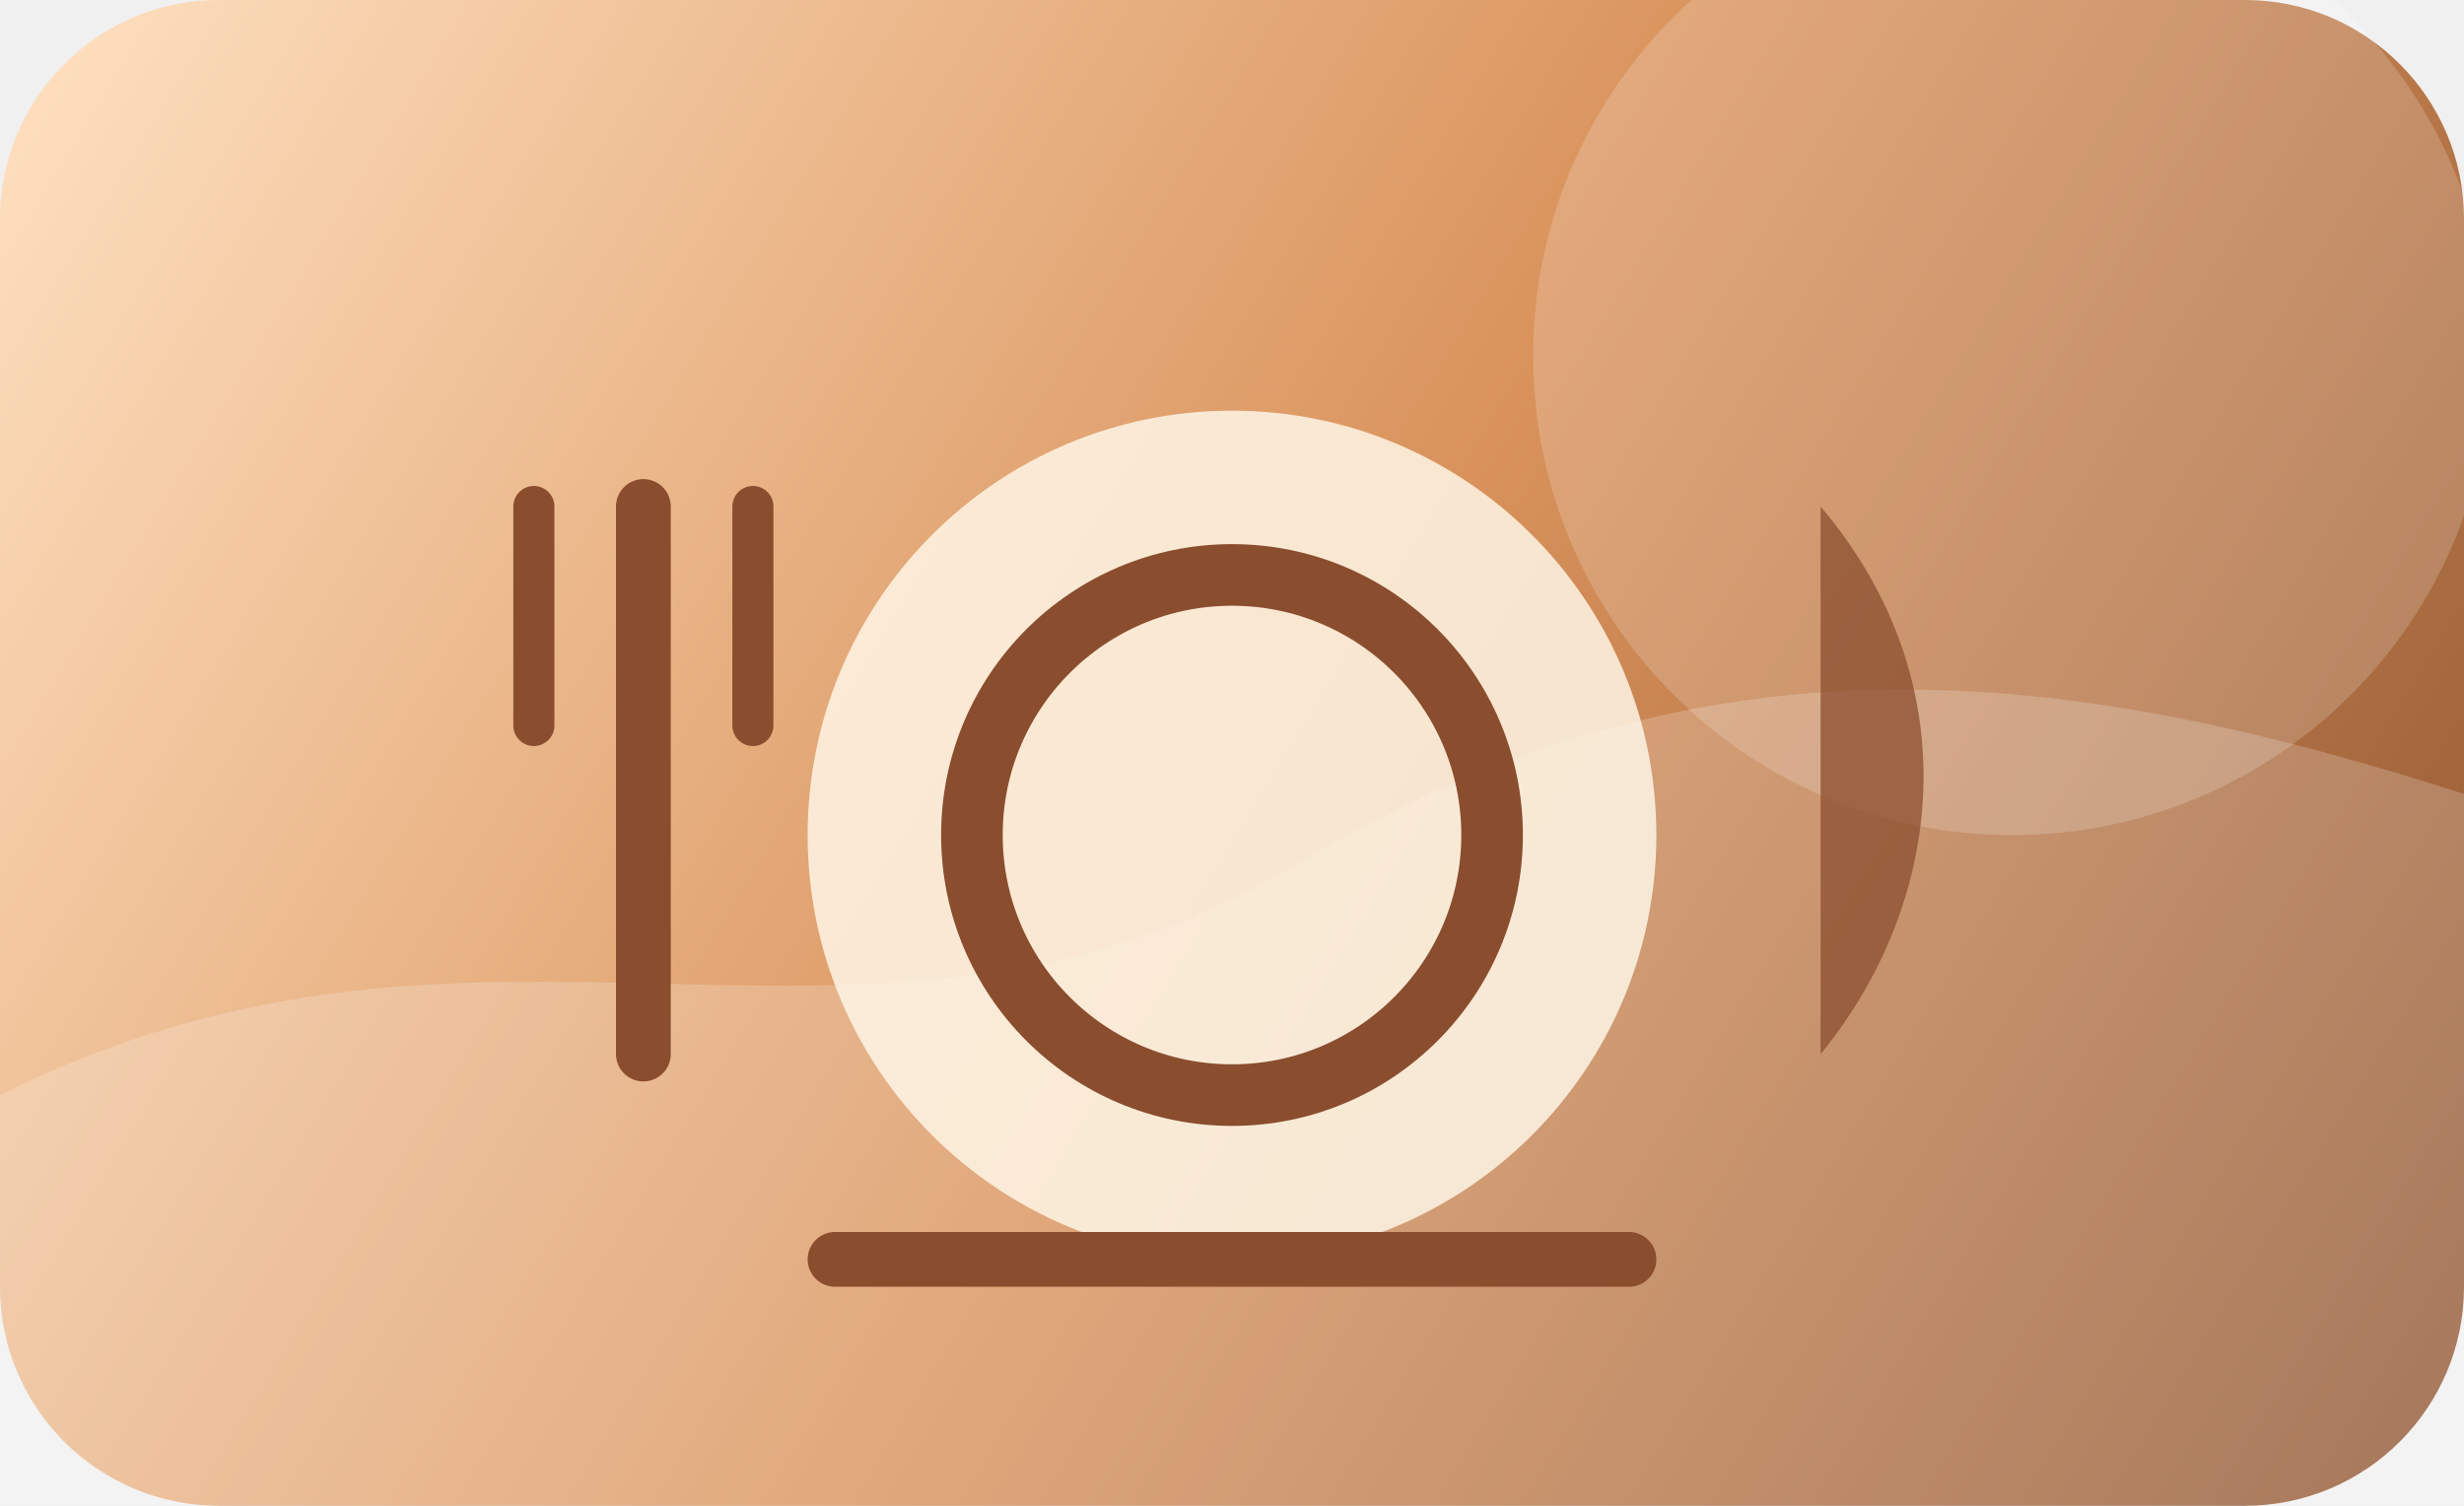
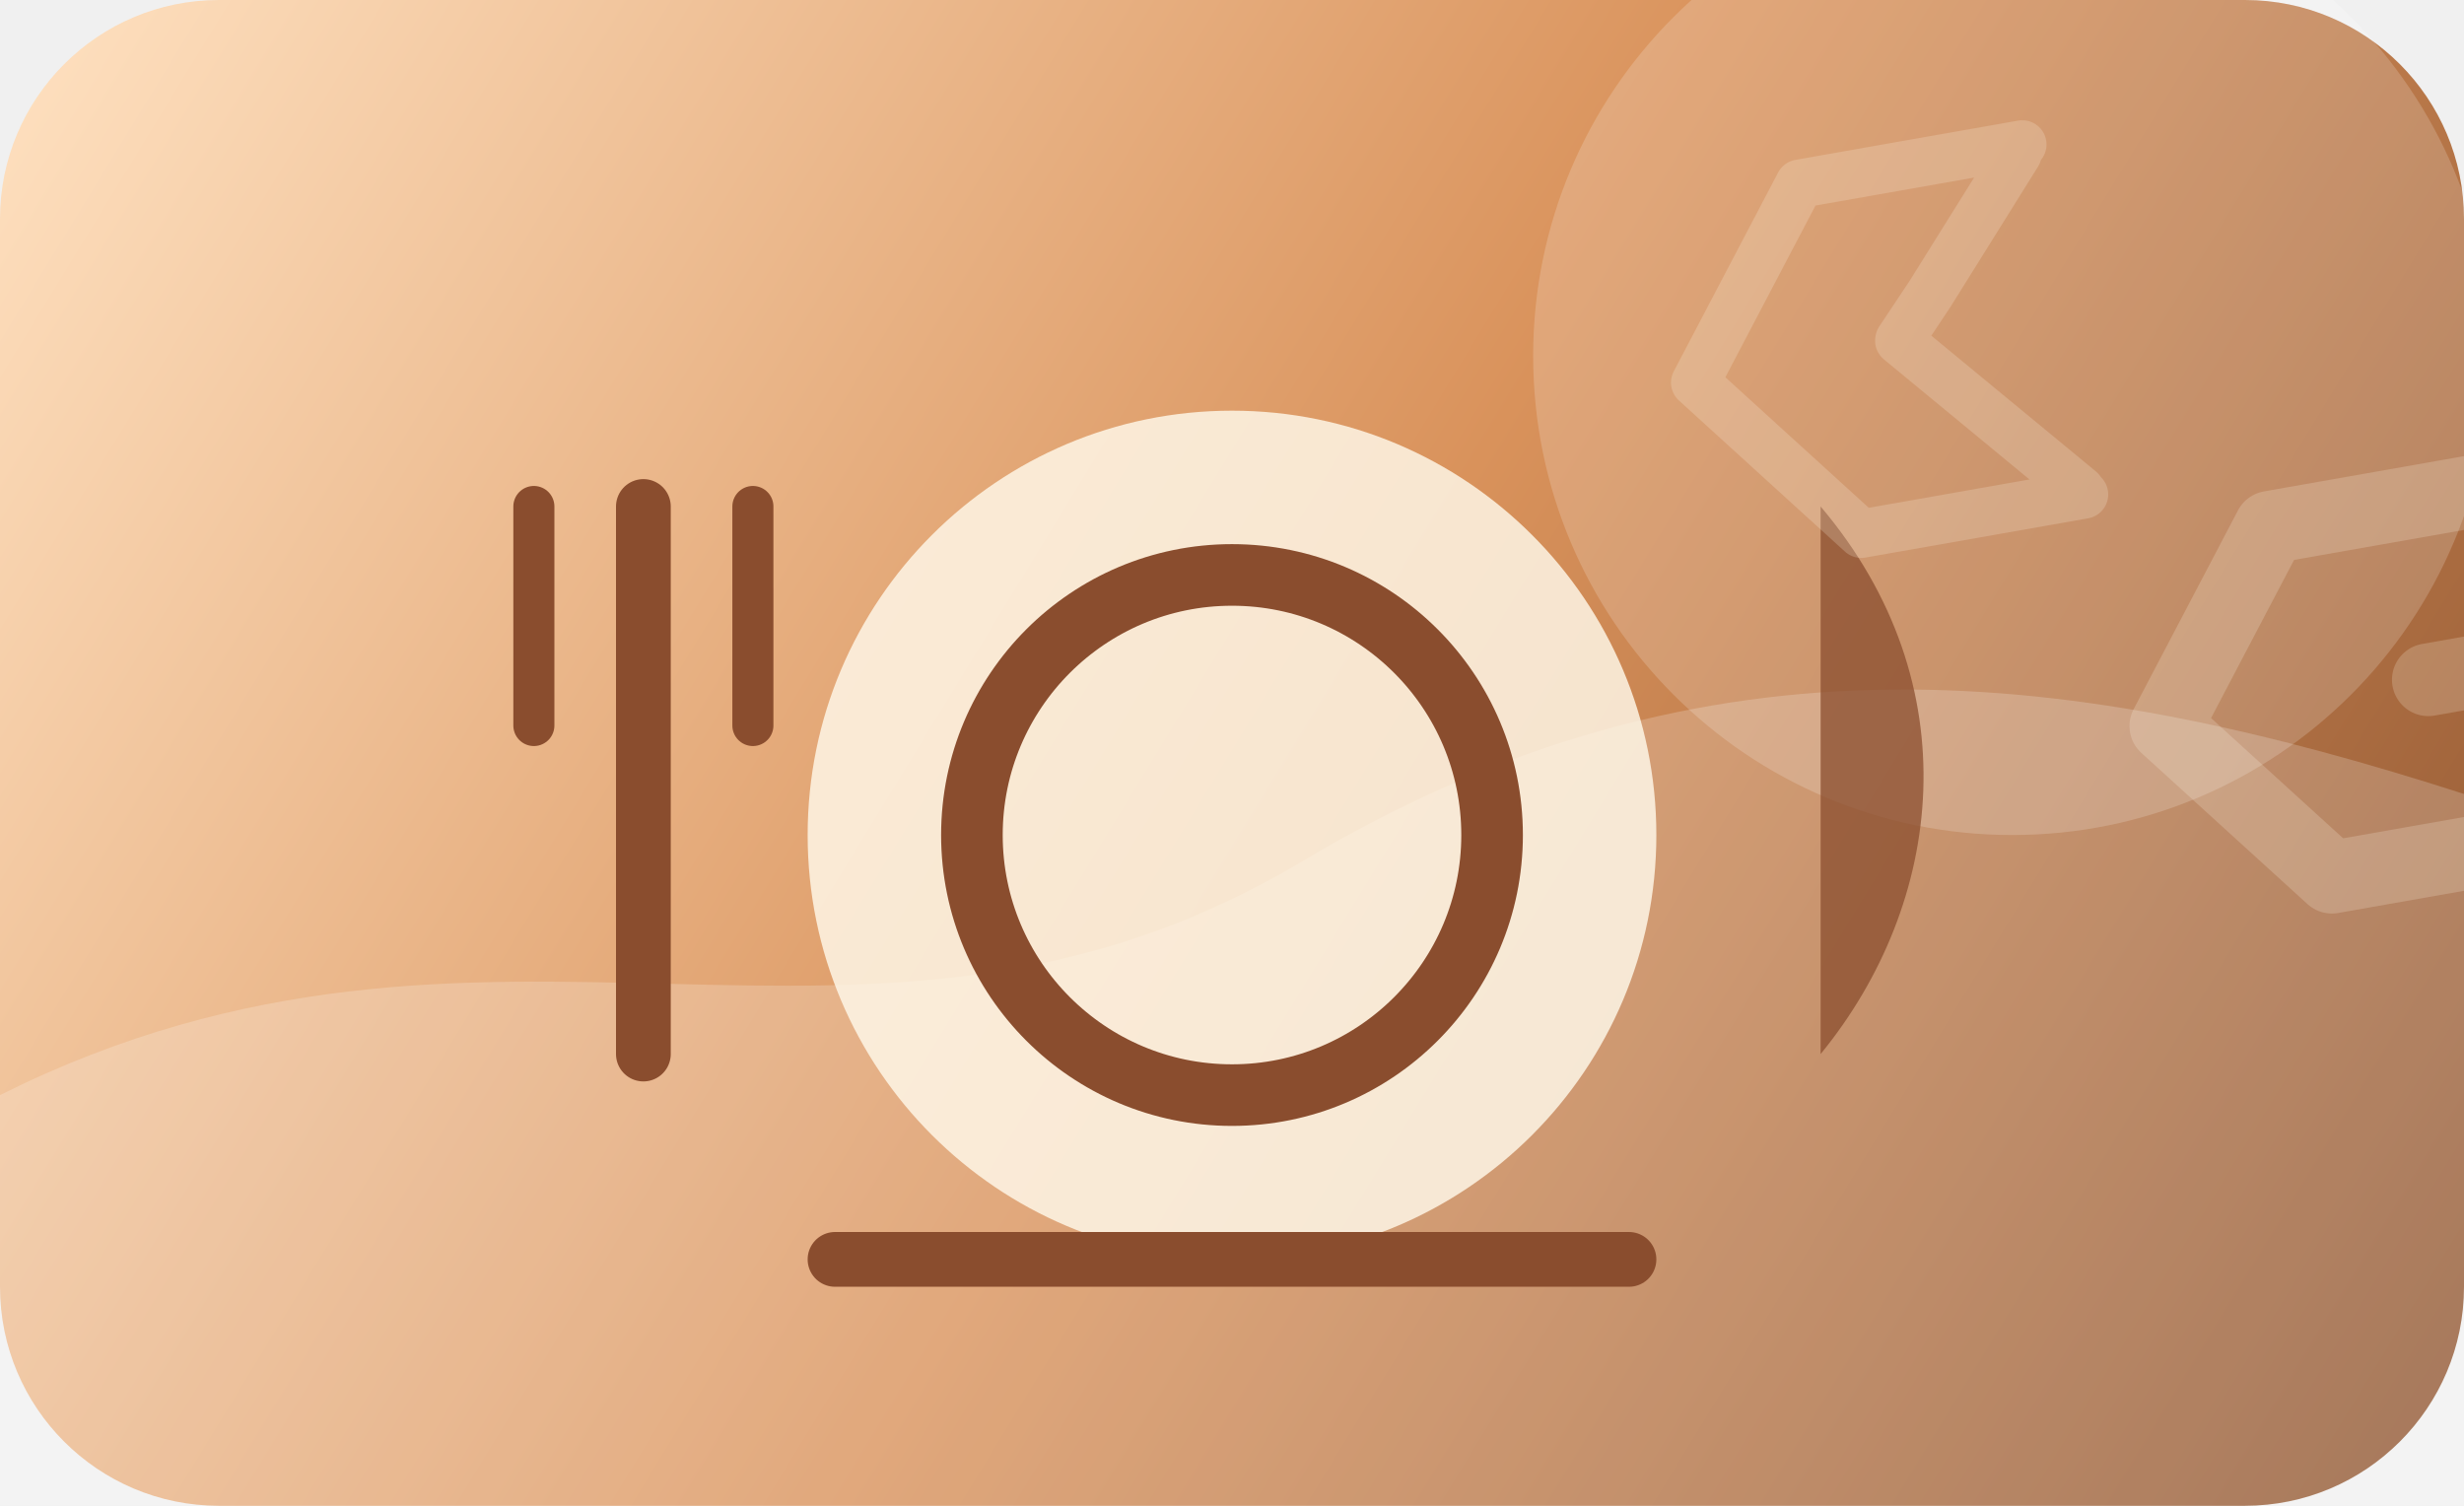
<svg xmlns="http://www.w3.org/2000/svg" width="360" height="220" viewBox="0 0 360 220" fill="none">
  <rect width="360" height="220" rx="32" fill="url(#catering_bg)" />
  <path d="M0 160C72 124 126 164 190 126C250 90 304 98 360 116V220H0V160Z" fill="#FFFFFF" fill-opacity="0.20" />
  <circle cx="294" cy="52" r="70" fill="#FFFFFF" fill-opacity="0.18" />
  <circle cx="180" cy="122" r="62" fill="#FFF8EA" fill-opacity="0.82" />
  <circle cx="180" cy="122" r="38" stroke="#8A4D2E" stroke-width="9" />
  <path d="M94 74V154" stroke="#8A4D2E" stroke-width="8" stroke-linecap="round" />
  <path d="M78 74V106M94 74V106M110 74V106" stroke="#8A4D2E" stroke-width="6" stroke-linecap="round" />
  <path d="M266 74C288 100 284 132 266 154V74Z" fill="#8A4D2E" fill-opacity="0.74" />
  <path d="M122 184H238" stroke="#8A4D2E" stroke-width="8" stroke-linecap="round" />
+   <g opacity="0.20" transform="translate(216 -10) rotate(-10 70 50) scale(1.18)">
+     <path d="M70 28H42L25 50L42 72H70M50.788 49.279L69.663 71.394M69.212 29.038L55.524 44.251L50.827 49.171" stroke="#FFF8EA" stroke-width="6" stroke-linejoin="round" stroke-linecap="round" fill="none" />
+     <g transform="translate(50 52)">
+       <path d="M70 28H42L25 50L42 72H70M58 50H80" stroke="#FFF8EA" stroke-width="9" stroke-linejoin="round" stroke-linecap="round" fill="none" />
+       <circle cx="80" cy="50" r="4.5" fill="#FFF8EA" />
+     </g>
+   </g>
  <defs>
    <linearGradient id="catering_bg" x1="0" y1="0" x2="360" y2="220" gradientUnits="userSpaceOnUse">
      <stop stop-color="#FFE2C2" />
      <stop offset="0.52" stop-color="#D9925B" />
      <stop offset="1" stop-color="#8E5531" />
    </linearGradient>
  </defs>
</svg>
